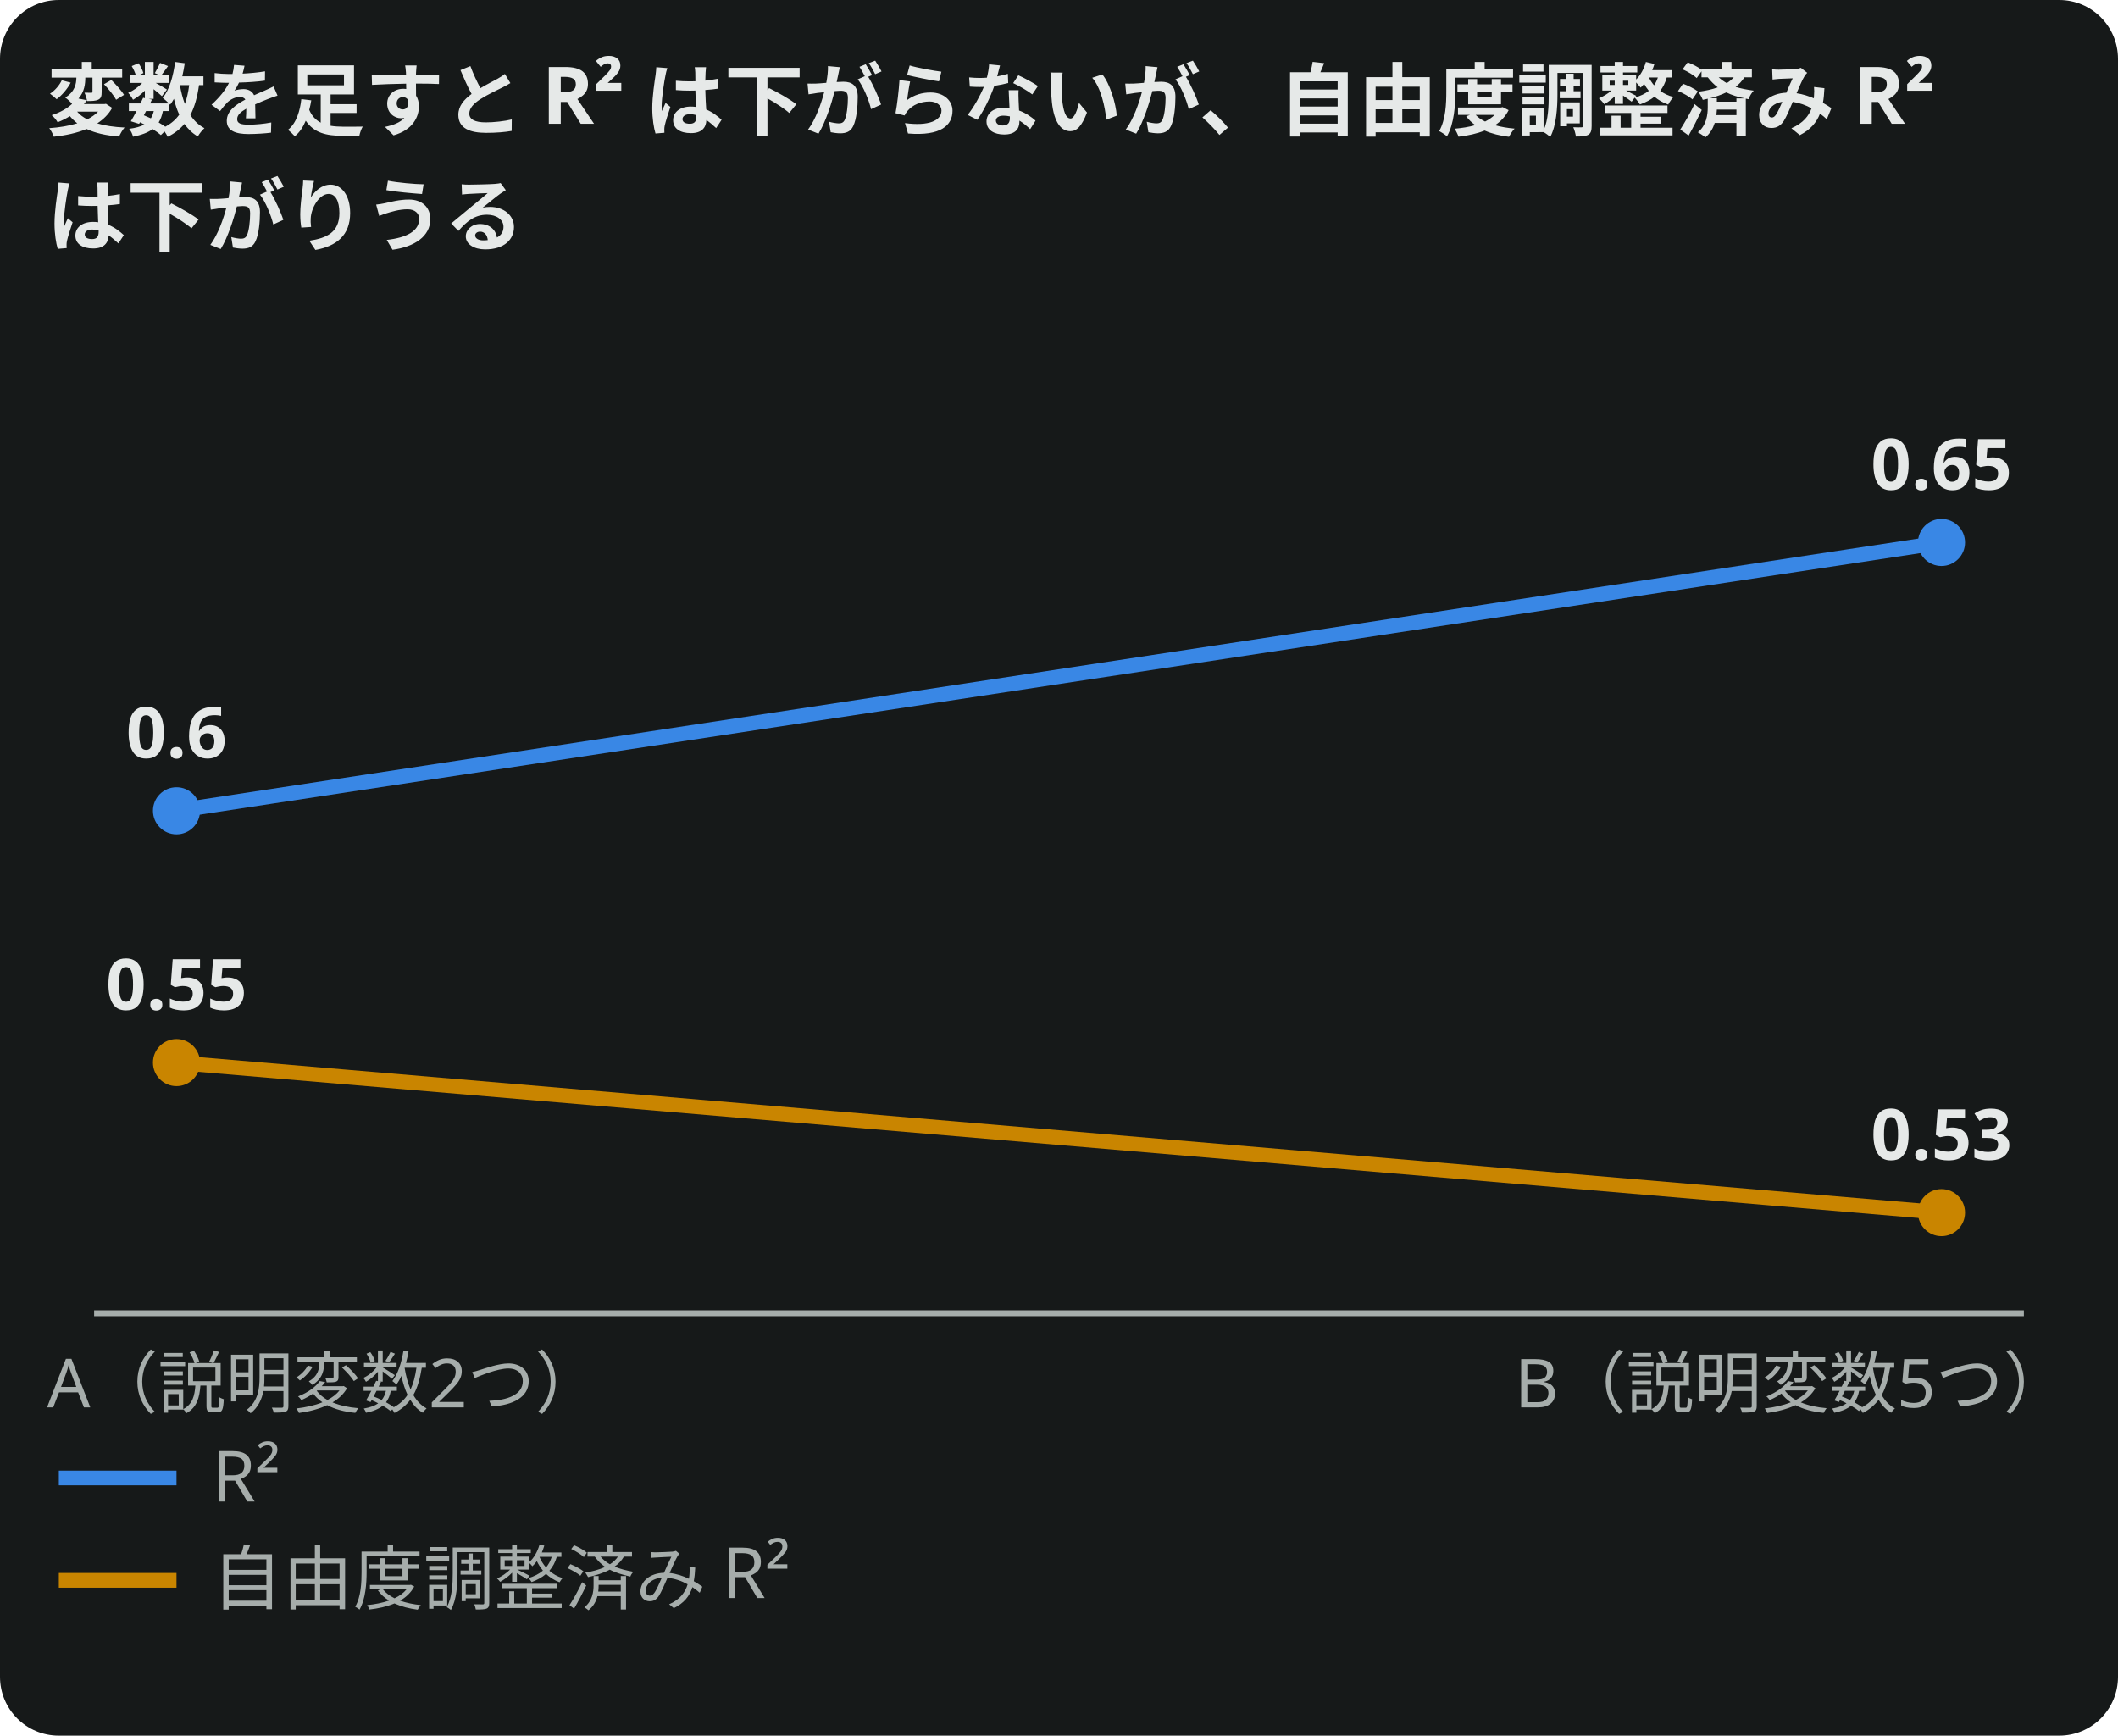
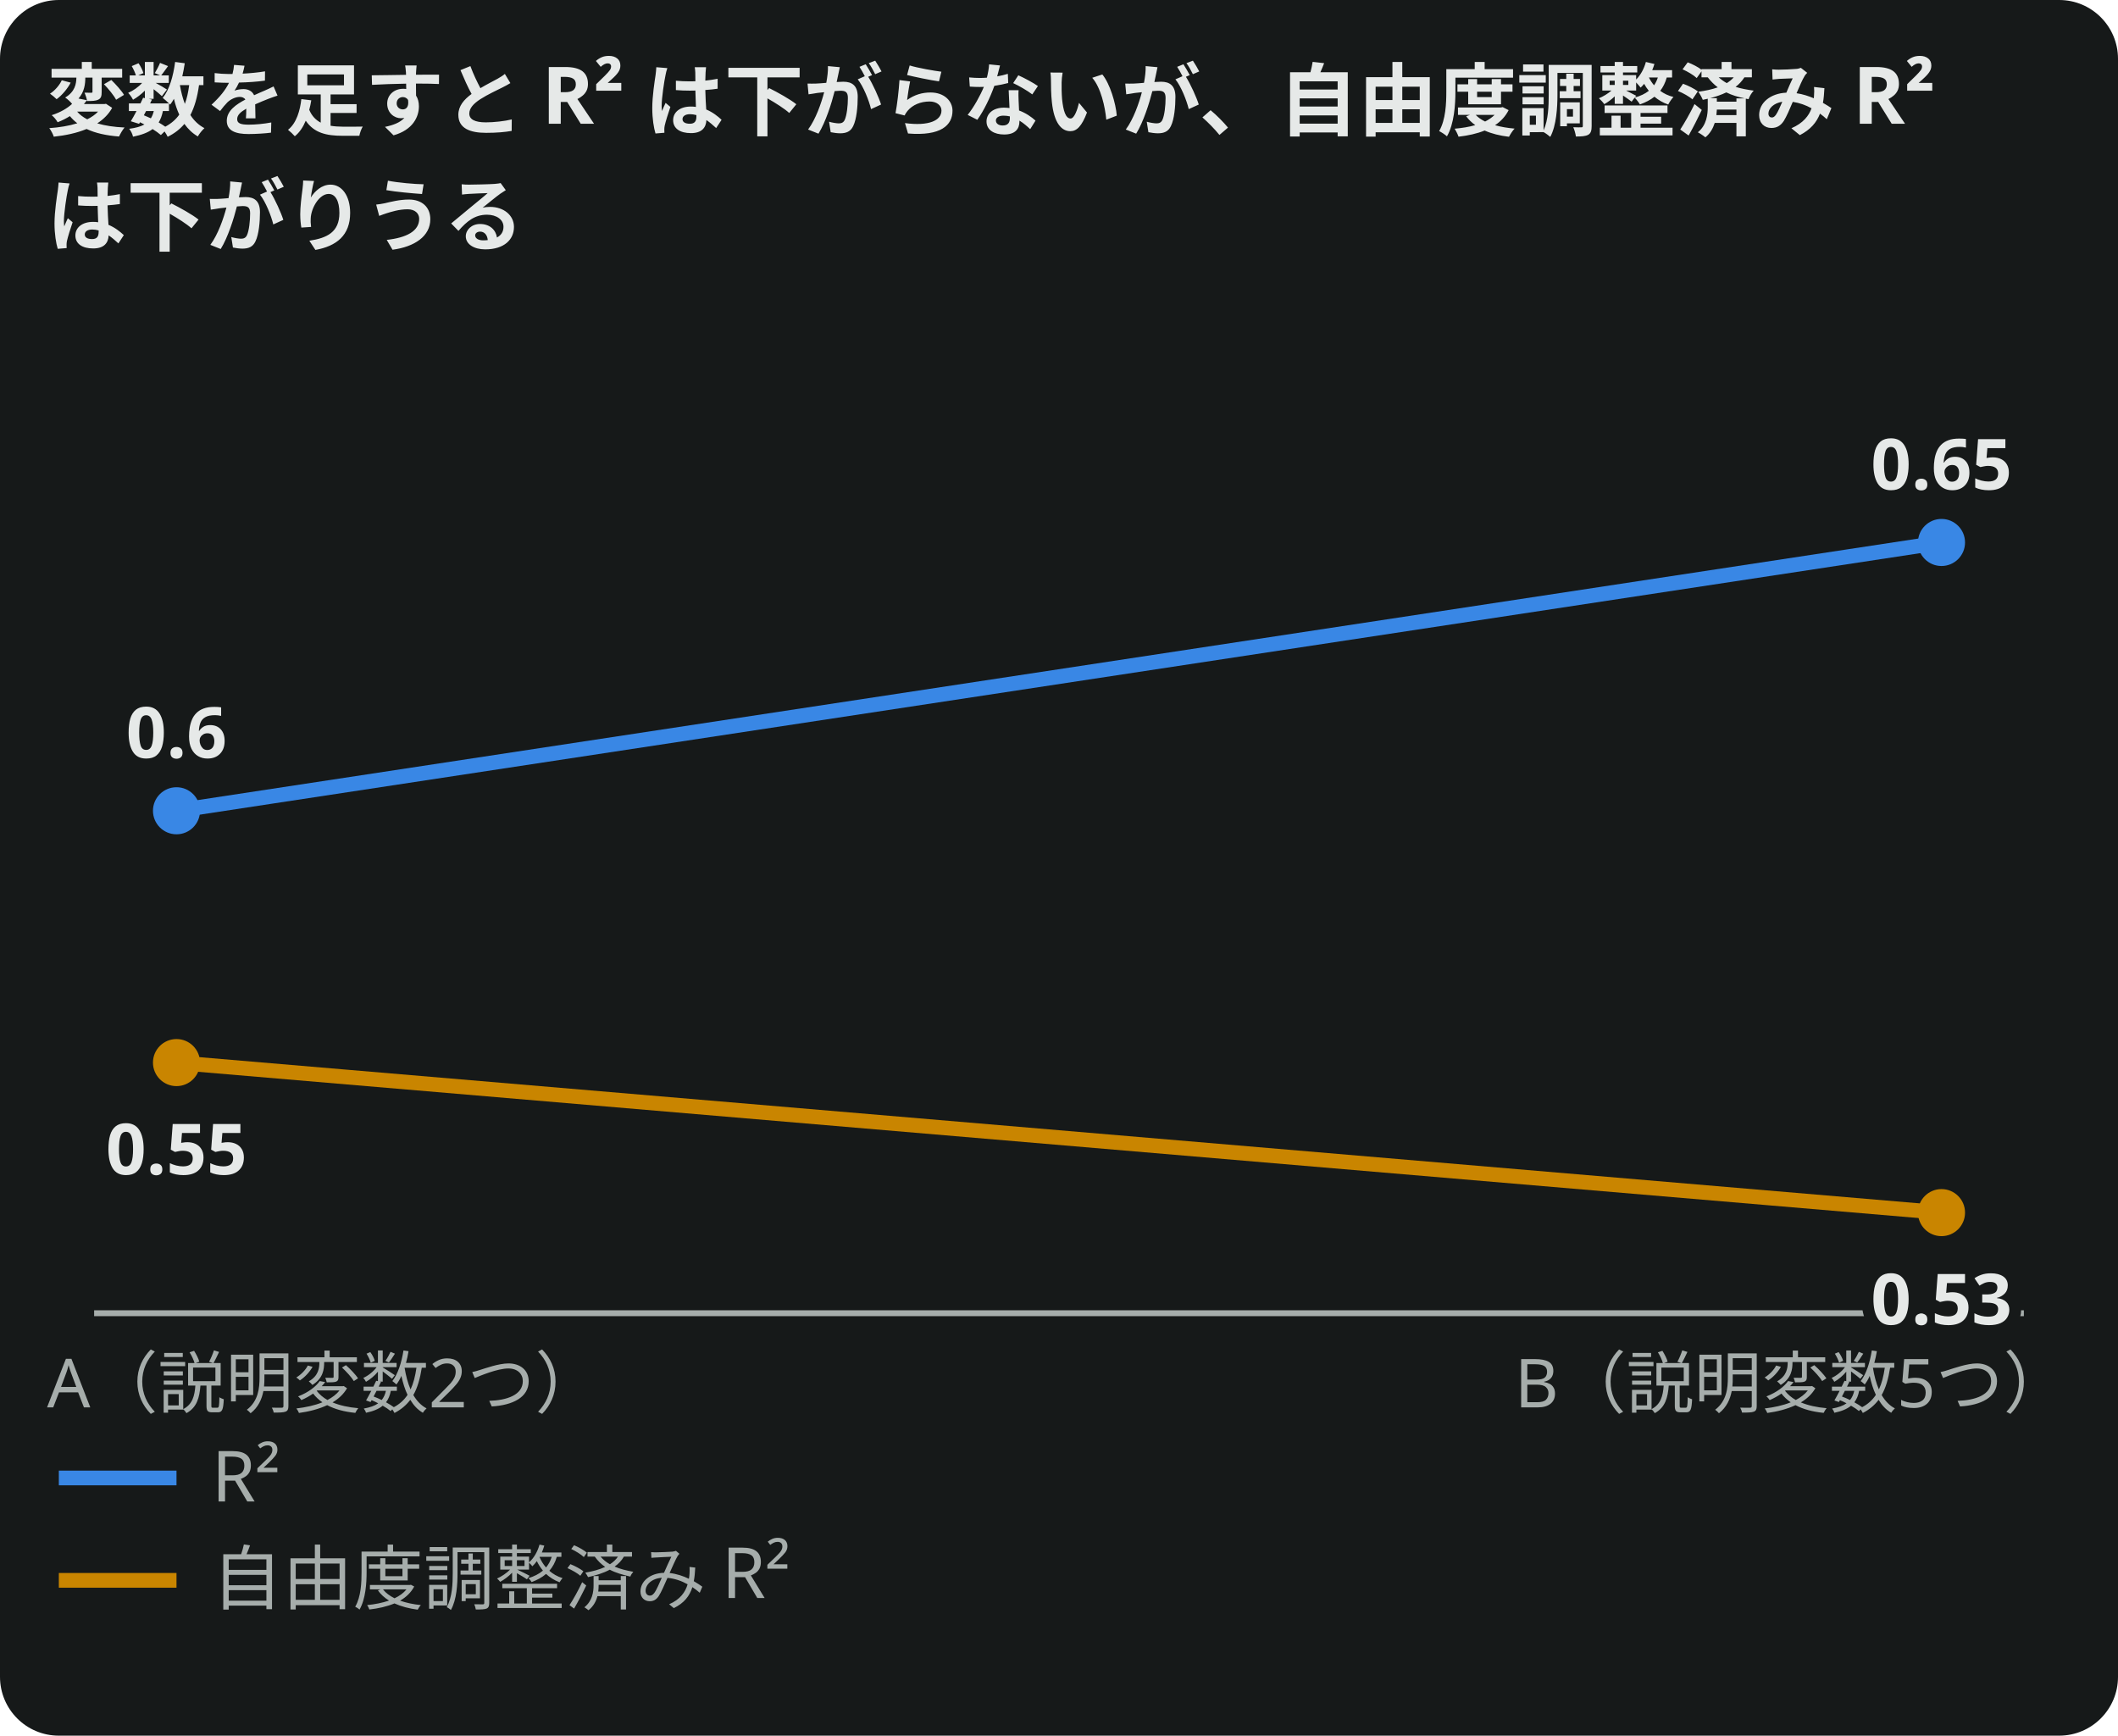
<svg xmlns="http://www.w3.org/2000/svg" viewBox="0 0 360 295" width="360" height="295" font-family="sans-serif" role="img" aria-label="折れ線（A（説明変数2つ）・B（説明変数5つ））">
  <rect width="360" height="295" rx="10" fill="#161919" />
  <text x="8" y="22" font-size="13.5" fill="#e6e9e8" text-anchor="start" font-weight="bold">変数を足すと R² は下がらないが、自由度調整済み R² </text>
  <text x="8" y="41.6" font-size="13.5" fill="#e6e9e8" text-anchor="start" font-weight="bold">は下がりうる</text>
  <line x1="16" y1="223.2" x2="344" y2="223.2" stroke="#a6adab" stroke-width="1" />
  <polyline points="30,137.8 330,92.2" fill="none" stroke="#3987e5" stroke-width="2.5" stroke-linejoin="round" />
  <circle cx="30" cy="137.8" r="4" fill="#3987e5" />
  <text x="30" y="128.8" font-size="12" fill="#e6e9e8" stroke="#161919" text-anchor="middle" font-weight="bold" stroke-width="4" paint-order="stroke">0.6</text>
  <circle cx="330" cy="92.2" r="4" fill="#3987e5" />
  <text x="330" y="83.2" font-size="12" fill="#e6e9e8" stroke="#161919" text-anchor="middle" font-weight="bold" stroke-width="4" paint-order="stroke">0.65</text>
  <polyline points="30,180.6 330,206.1" fill="none" stroke="#c98500" stroke-width="2.5" stroke-linejoin="round" />
  <circle cx="30" cy="180.6" r="4" fill="#c98500" />
-   <text x="30" y="171.6" font-size="12" fill="#e6e9e8" stroke="#161919" text-anchor="middle" font-weight="bold" stroke-width="4" paint-order="stroke">0.55</text>
+   <text x="30" y="199.6" font-size="12" fill="#e6e9e8" stroke="#161919" text-anchor="middle" font-weight="bold" stroke-width="4" paint-order="stroke">0.55</text>
  <circle cx="330" cy="206.1" r="4" fill="#c98500" />
-   <text x="330" y="197.1" font-size="12" fill="#e6e9e8" stroke="#161919" text-anchor="middle" font-weight="bold" stroke-width="4" paint-order="stroke">0.53</text>
+   <text x="330" y="225.1" font-size="12" fill="#e6e9e8" stroke="#161919" text-anchor="middle" font-weight="bold" stroke-width="4" paint-order="stroke">0.53</text>
  <text x="8" y="239.2" font-size="11.5" fill="#a6adab" text-anchor="start">A（説明変数2つ）</text>
  <text x="352" y="239.2" font-size="11.5" fill="#a6adab" text-anchor="end">B（説明変数5つ）</text>
  <line x1="10" y1="251.2" x2="30" y2="251.2" stroke="#3987e5" stroke-width="2.5" />
  <text x="36" y="255.2" font-size="12" fill="#a6adab" text-anchor="start">R²</text>
  <line x1="10" y1="268.6" x2="30" y2="268.6" stroke="#c98500" stroke-width="2.5" />
  <text x="36" y="272.6" font-size="12" fill="#a6adab" text-anchor="start">自由度調整済み R²</text>
</svg>
